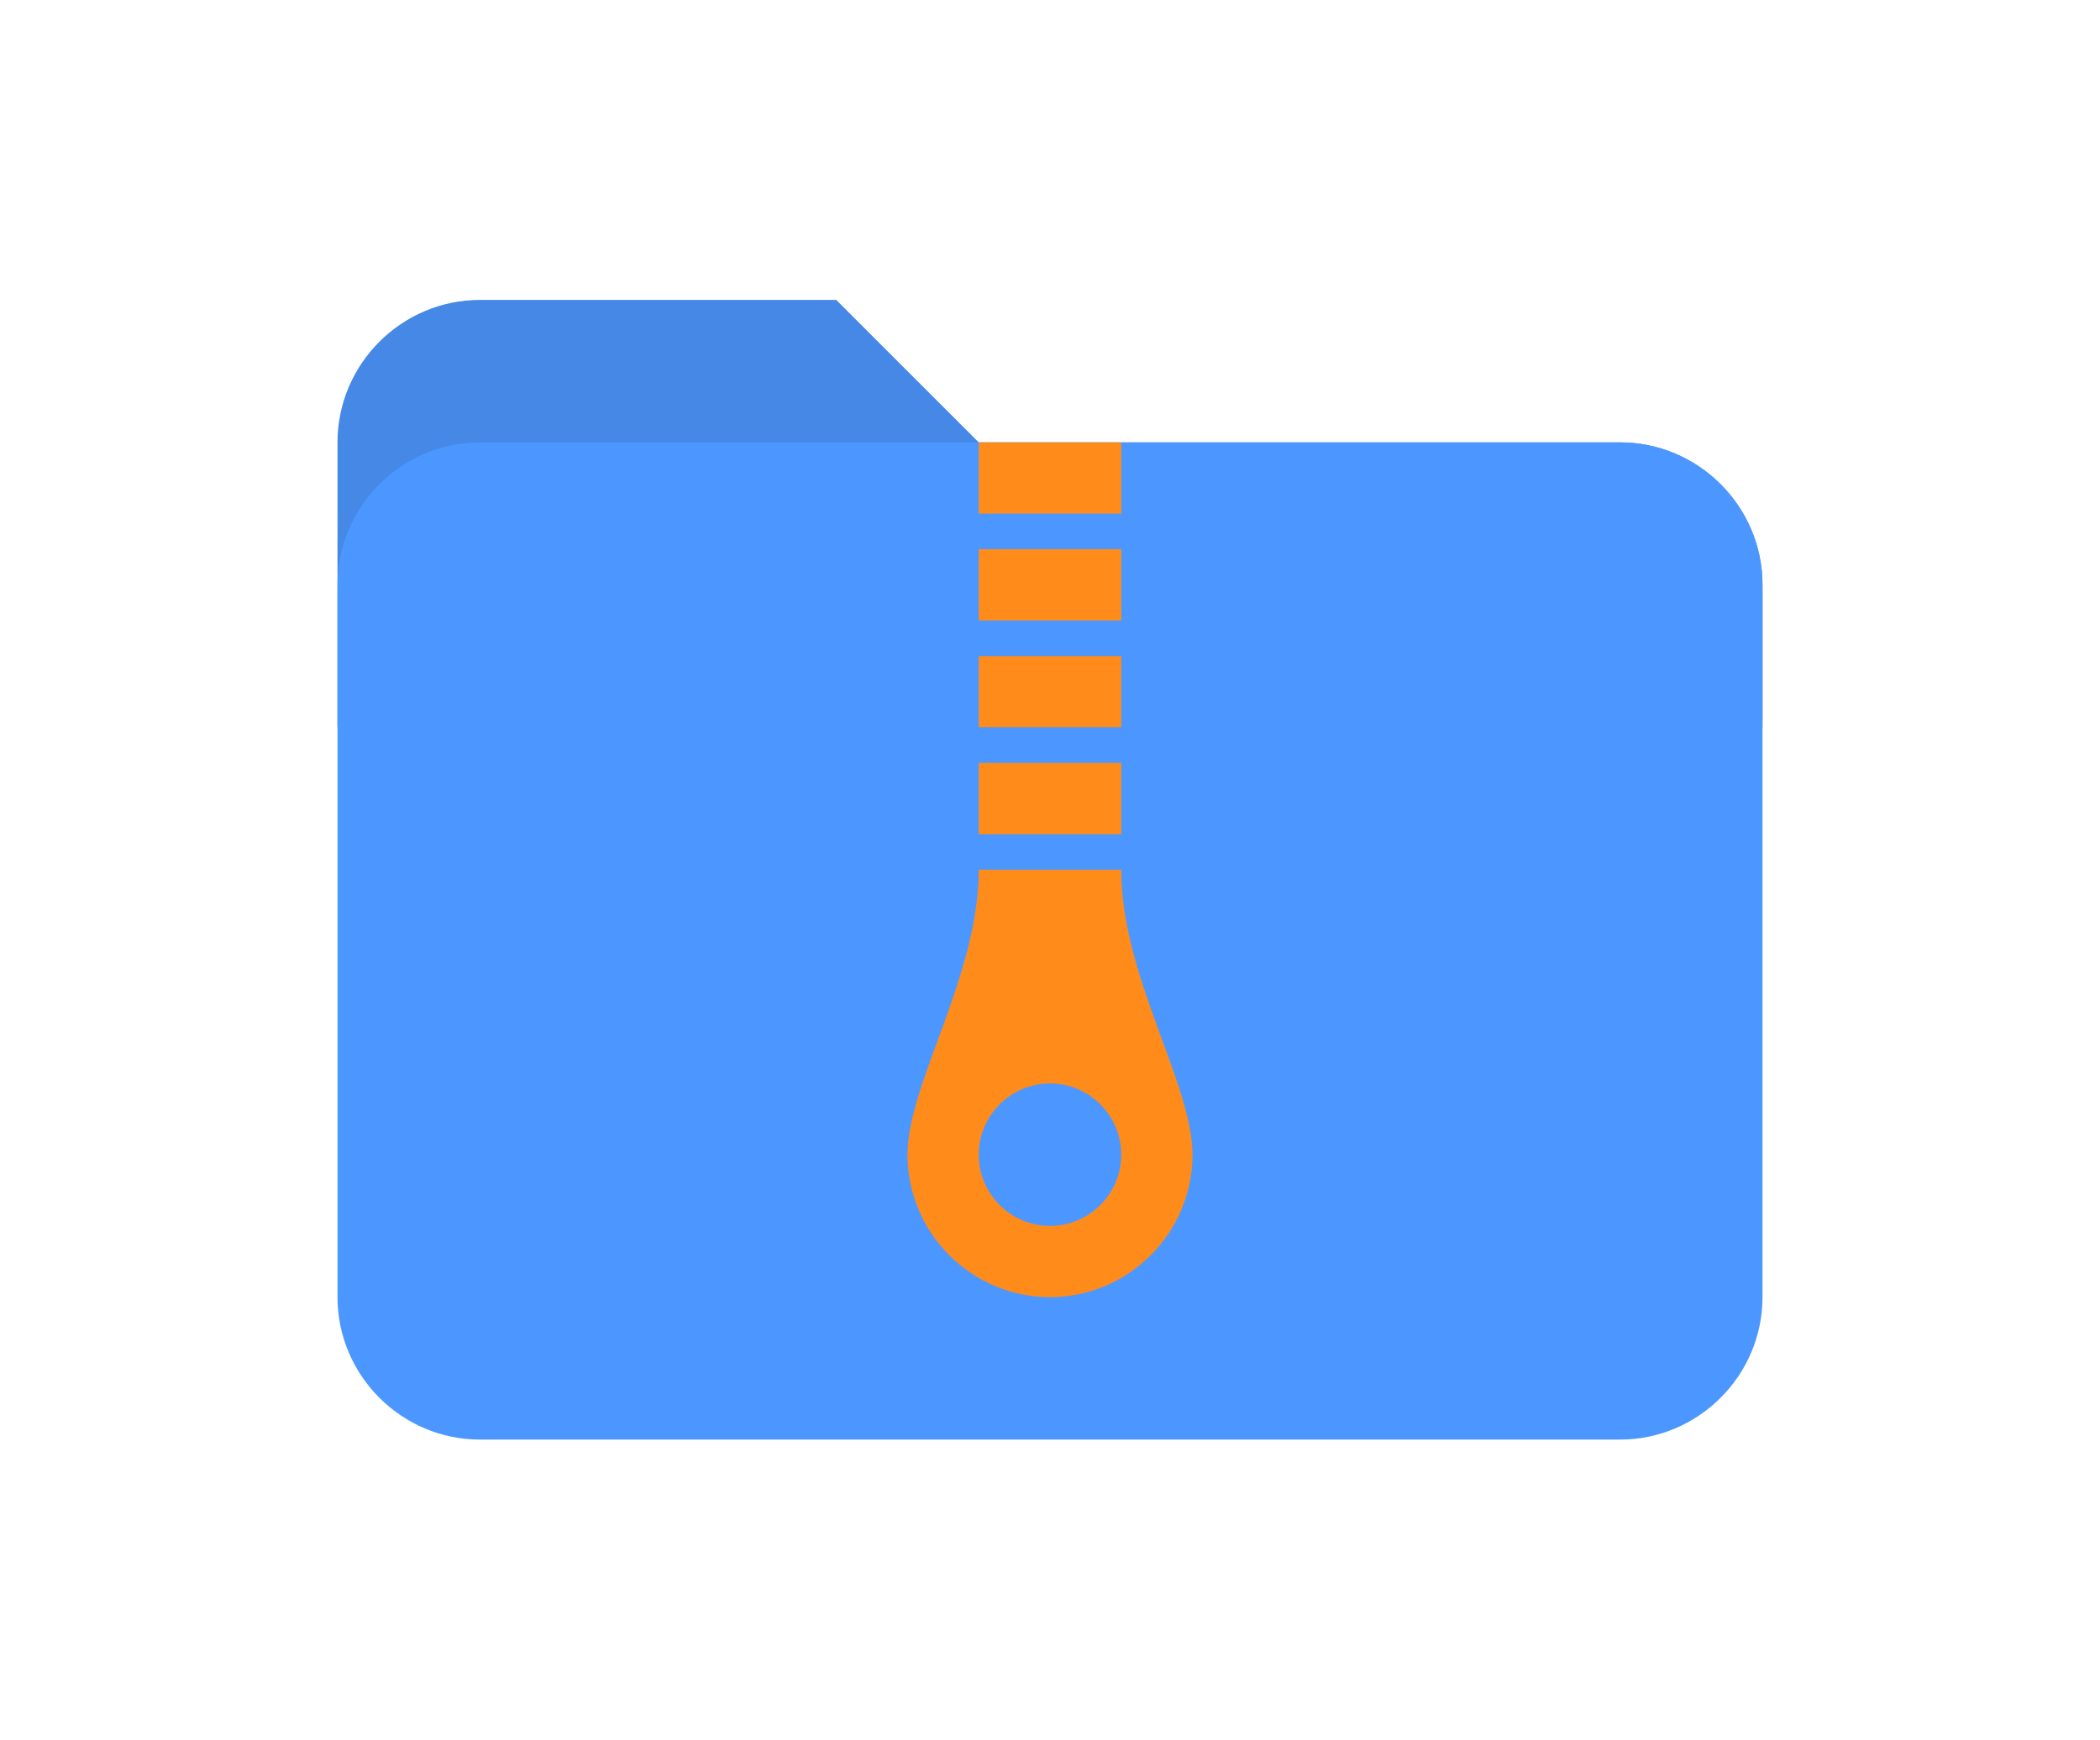
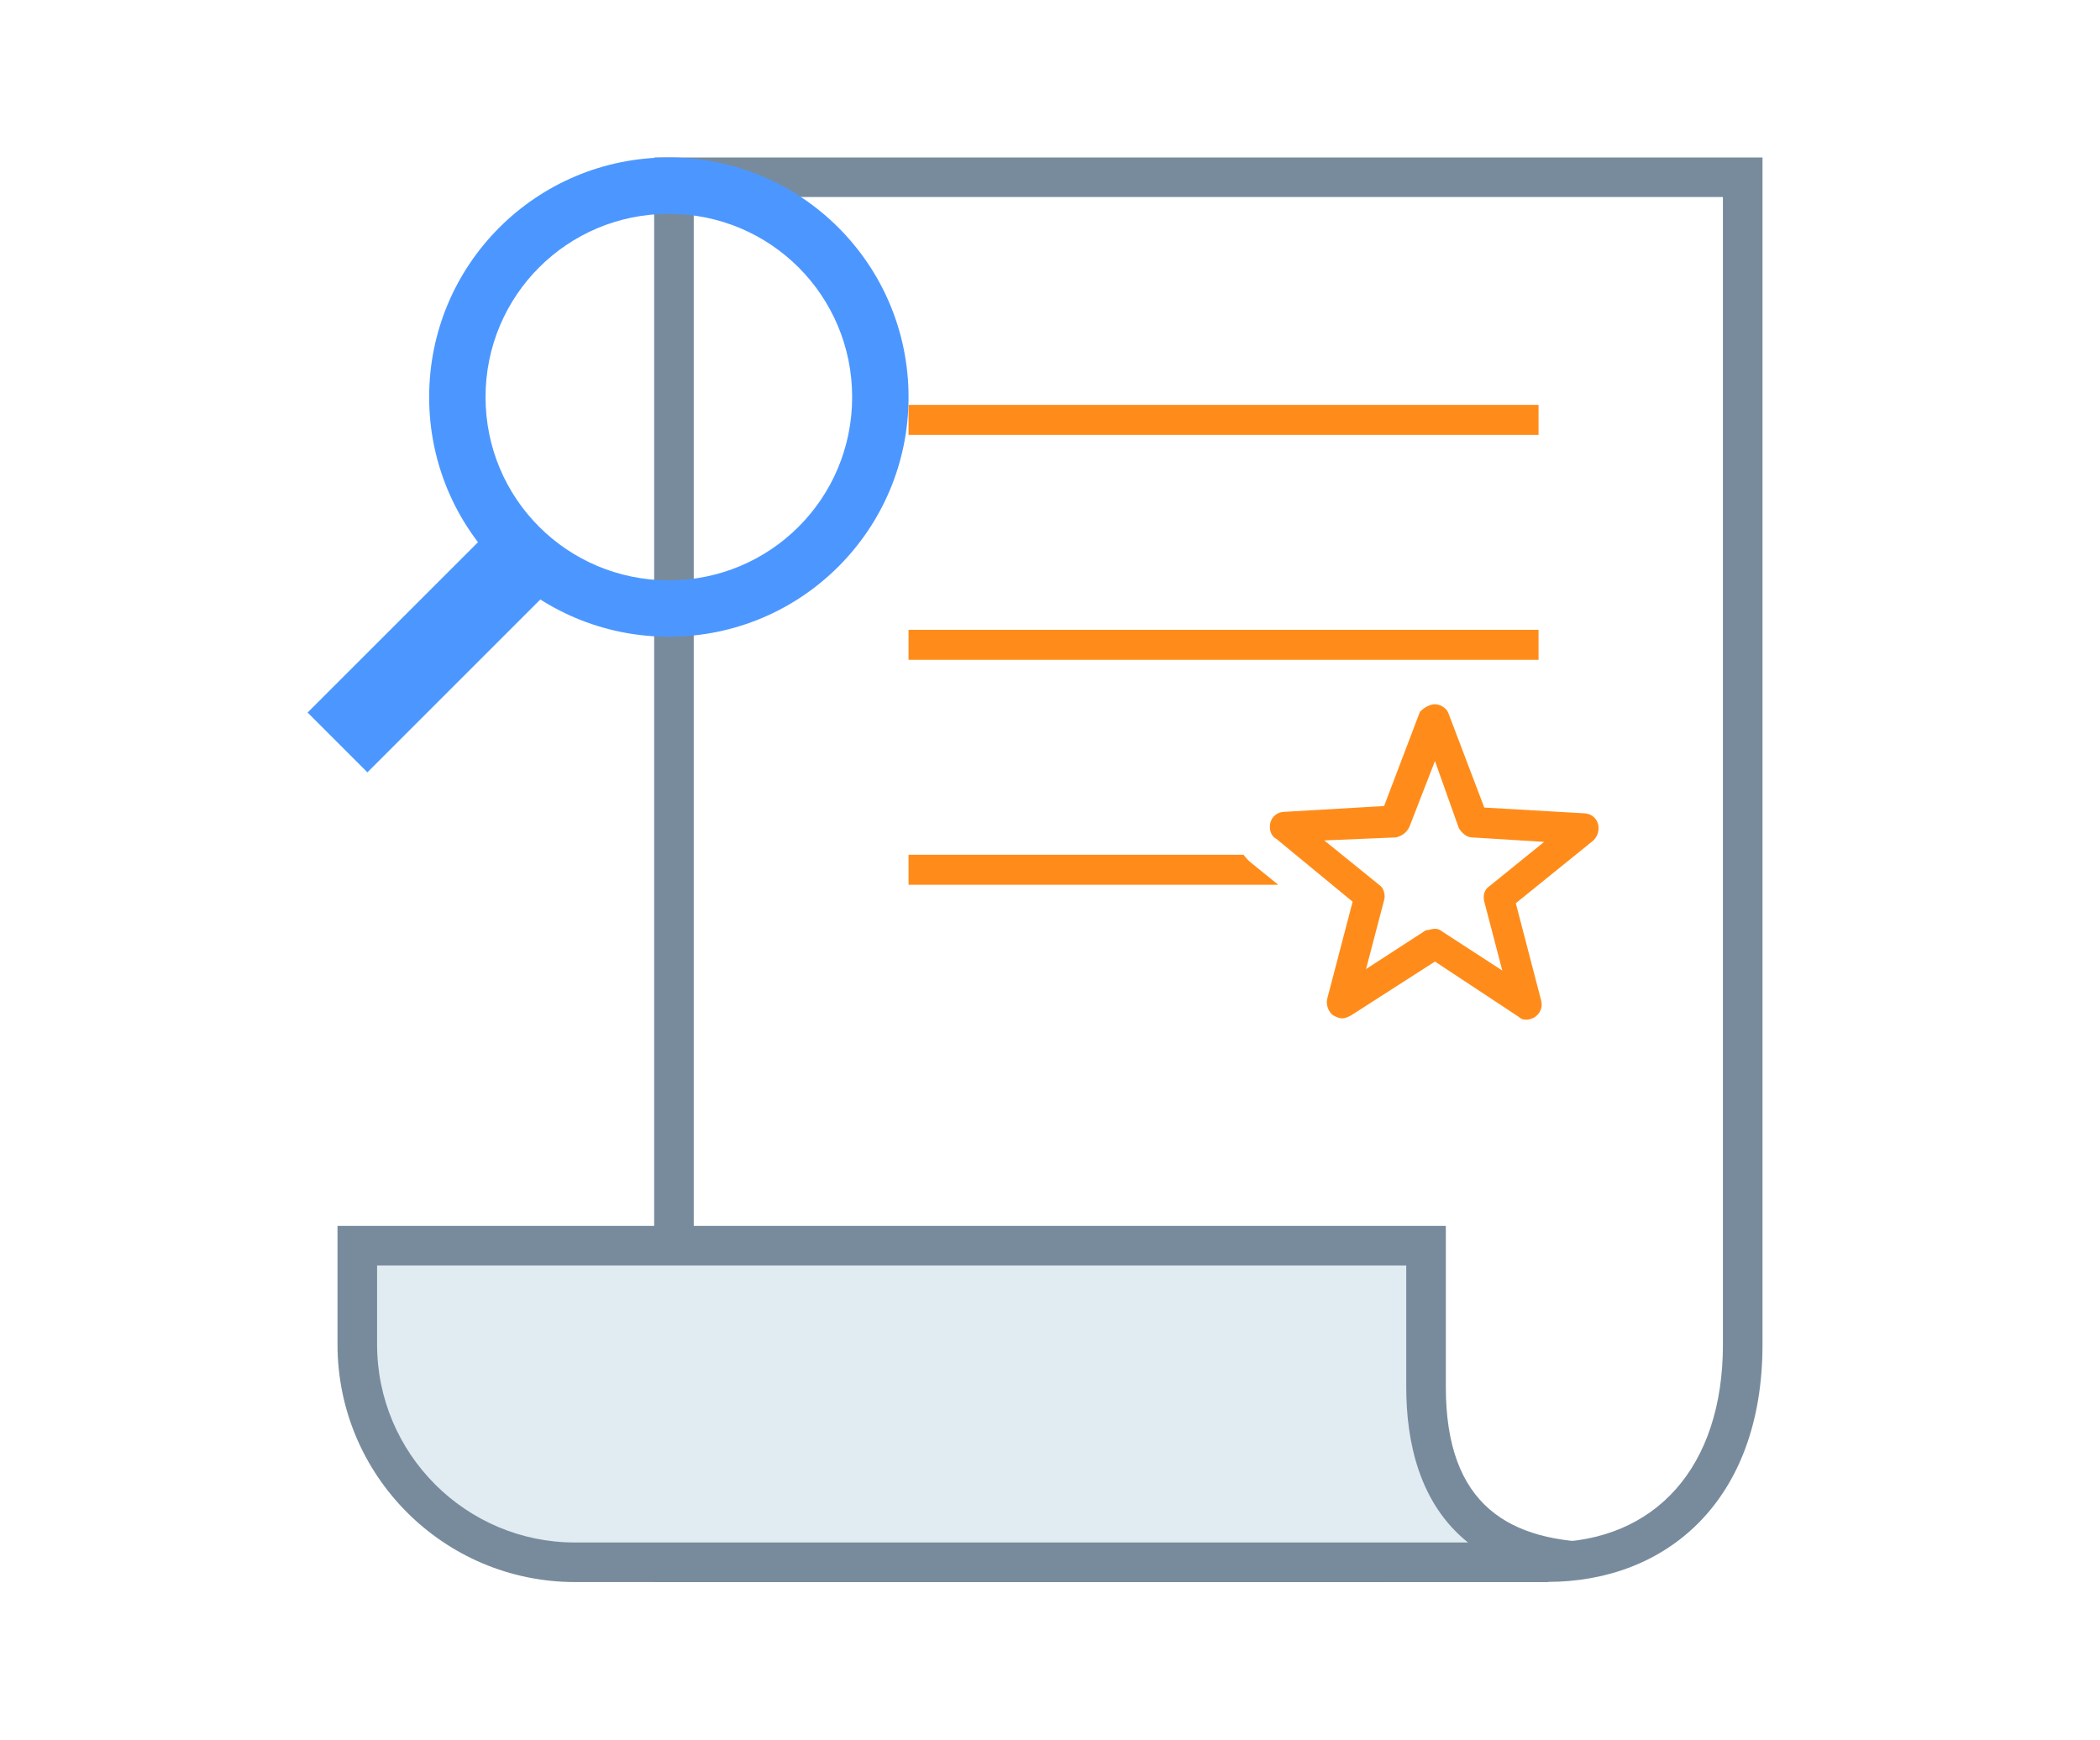
<svg xmlns="http://www.w3.org/2000/svg" style="isolation:isolate" viewBox="0 0 140 116" width="140" height="116">
  <defs>
-     <clipPath id="_clipPath_I9ZQA6Z0Pch4i25sRHLt0wjug2dhpIzL">
+     <clipPath id="_clipPath_wbmNaGYtAUxMzJL6GsfNgqPGSzymU9kZ">
      <rect width="140" height="116" />
    </clipPath>
  </defs>
-   <g clip-path="url(#_clipPath_I9ZQA6Z0Pch4i25sRHLt0wjug2dhpIzL)">
+   <g clip-path="url(#_clipPath_wbmNaGYtAUxMzJL6GsfNgqPGSzymU9kZ)">
    <g id="Group">
-       <path d=" M 108 29.5 L 65.25 29.5 L 55.75 20 L 32 20 C 26.775 20 22.5 24.275 22.5 29.5 L 22.5 48.5 L 117.5 48.5 L 117.5 39 C 117.5 33.775 113.225 29.5 108 29.5 Z " fill="rgb(69,136,230)" />
-       <path d=" M 108 29.5 L 32 29.5 C 26.775 29.5 22.5 33.775 22.5 39 L 22.5 86.5 C 22.5 91.725 26.775 96 32 96 L 108 96 C 113.225 96 117.5 91.725 117.5 86.5 L 117.5 39 C 117.5 33.775 113.225 29.5 108 29.5 Z " fill="rgb(76,151,255)" />
-       <path d=" M 65.25 43.75 L 74.75 43.75 L 74.75 48.5 L 65.25 48.5 L 65.25 43.75 Z  M 65.25 29.5 L 74.75 29.5 L 74.75 34.25 L 65.25 34.25 L 65.25 29.5 Z  M 65.25 36.625 L 74.75 36.625 L 74.75 41.375 L 65.25 41.375 L 65.25 36.625 Z  M 65.25 50.875 L 74.75 50.875 L 74.75 55.625 L 65.25 55.625 L 65.25 50.875 Z  M 74.75 58 L 65.25 58 C 65.25 65.125 60.5 72.25 60.5 77 C 60.5 82.225 64.775 86.5 70 86.5 C 75.225 86.5 79.5 82.225 79.5 77 C 79.5 72.25 74.75 65.125 74.75 58 Z  M 70 81.75 C 67.383 81.75 65.25 79.617 65.25 77 C 65.25 74.383 67.383 72.25 70 72.25 C 72.617 72.25 74.75 74.383 74.75 77 C 74.75 79.617 72.617 81.75 70 81.75 Z " fill="rgb(255,140,26)" />
+       <path d=" M 44.931 11.819 L 116.181 11.819 L 116.181 89.667 C 116.181 98.478 111.074 104.17 103.173 104.17 L 44.931 104.181 L 44.931 11.819 Z " fill="rgb(255,255,255)" />
+       <path d=" M 114.861 13.139 L 114.861 89.667 C 114.861 97.797 110.383 102.851 103.173 102.851 L 46.25 102.861 L 46.25 13.139 L 114.861 13.139 Z  M 117.5 10.5 L 43.611 10.5 L 43.611 105.5 L 103.173 105.489 C 111.088 105.489 117.5 100.09 117.5 89.667 L 117.5 10.5 Z " fill="rgb(120,139,156)" />
+       <path d=" M 38.333 104.181 C 30.319 104.167 23.827 97.671 23.819 89.656 L 23.819 83.069 L 95.069 83.069 L 95.069 92.493 C 95.069 99.024 97.748 102.769 103.234 103.851 L 102.762 104.181 L 38.333 104.181 Z " fill="rgb(225,235,242)" />
+       <path d=" M 93.75 84.389 L 93.75 92.493 C 93.75 96.158 94.623 100.262 97.867 102.861 L 38.333 102.861 C 31.058 102.861 25.139 96.937 25.139 89.656 L 25.139 84.389 L 93.75 84.389 Z  M 96.389 81.75 L 22.5 81.75 L 22.5 89.656 C 22.5 98.402 29.587 105.494 38.333 105.5 L 103.176 105.5 L 106.944 102.861 C 100.63 102.861 96.389 100.407 96.389 92.493 L 96.389 81.75 Z " fill="rgb(120,139,156)" />
    </g>
+     <g id="Group">
+       <path d=" M 44.59 10.5 C 53.426 10.5 60.57 17.644 60.57 26.48 C 60.57 35.316 53.426 42.46 44.59 42.46 C 35.754 42.46 28.61 35.316 28.61 26.48 C 28.61 17.644 35.754 10.5 44.59 10.5 Z  M 44.59 38.7 C 51.358 38.7 56.81 33.248 56.81 26.48 C 56.81 19.712 51.358 14.26 44.59 14.26 C 37.822 14.26 32.37 19.712 32.37 26.48 C 32.37 33.248 37.822 38.7 44.59 38.7 Z " fill="rgb(76,151,255)" />
+       <line x1="35.002" y1="37.008" x2="22.5" y2="49.51" vector-effect="non-scaling-stroke" stroke-width="5.64" stroke="rgb(76,151,255)" stroke-linejoin="miter" stroke-linecap="butt" stroke-miterlimit="10" />
+     </g>
+     <path d=" M 60.57 27 L 60.57 29 L 102.57 29 L 102.57 27 L 60.57 27 Z  M 60.57 42 L 60.57 44 L 102.57 44 L 102.57 42 L 60.57 42 Z  M 95.664 46.96 C 95.265 46.96 94.863 47.262 94.664 47.46 L 92.274 53.75 L 85.586 54.14 C 85.167 54.154 84.806 54.439 84.695 54.844 C 84.593 55.242 84.695 55.742 85.093 55.941 L 90.175 60.129 L 88.48 66.609 C 88.382 67.012 88.582 67.512 88.882 67.711 C 89.082 67.813 89.281 67.911 89.472 67.911 C 89.672 67.911 89.875 67.812 90.074 67.711 L 95.664 64.121 L 101.254 67.812 C 101.543 68.109 102.043 68.012 102.344 67.812 C 102.742 67.512 102.844 67.109 102.742 66.711 L 101.054 60.231 L 106.23 56.043 C 106.53 55.743 106.633 55.34 106.535 54.941 C 106.419 54.535 106.054 54.251 105.632 54.238 L 98.952 53.852 L 96.562 47.562 C 96.461 47.262 96.062 46.961 95.664 46.961 L 95.664 46.96 Z  M 95.664 50.75 L 97.261 55.238 C 97.461 55.539 97.754 55.844 98.152 55.844 L 102.942 56.141 L 99.254 59.129 C 98.953 59.332 98.851 59.73 98.953 60.129 L 100.152 64.719 L 96.164 62.129 C 96.026 62.007 95.849 61.938 95.664 61.934 C 95.461 61.934 95.261 62.031 95.062 62.031 L 91.07 64.621 L 92.273 60.031 C 92.371 59.731 92.273 59.231 91.973 59.031 L 88.285 56.043 L 93.07 55.843 C 93.46 55.743 93.761 55.539 93.96 55.141 L 95.664 50.75 Z  M 60.57 57 L 60.57 59 L 85.215 59 L 83.461 57.578 C 83.25 57.411 83.062 57.217 82.902 57 L 60.57 57 Z " fill="rgb(255,140,26)" />
  </g>
</svg>
